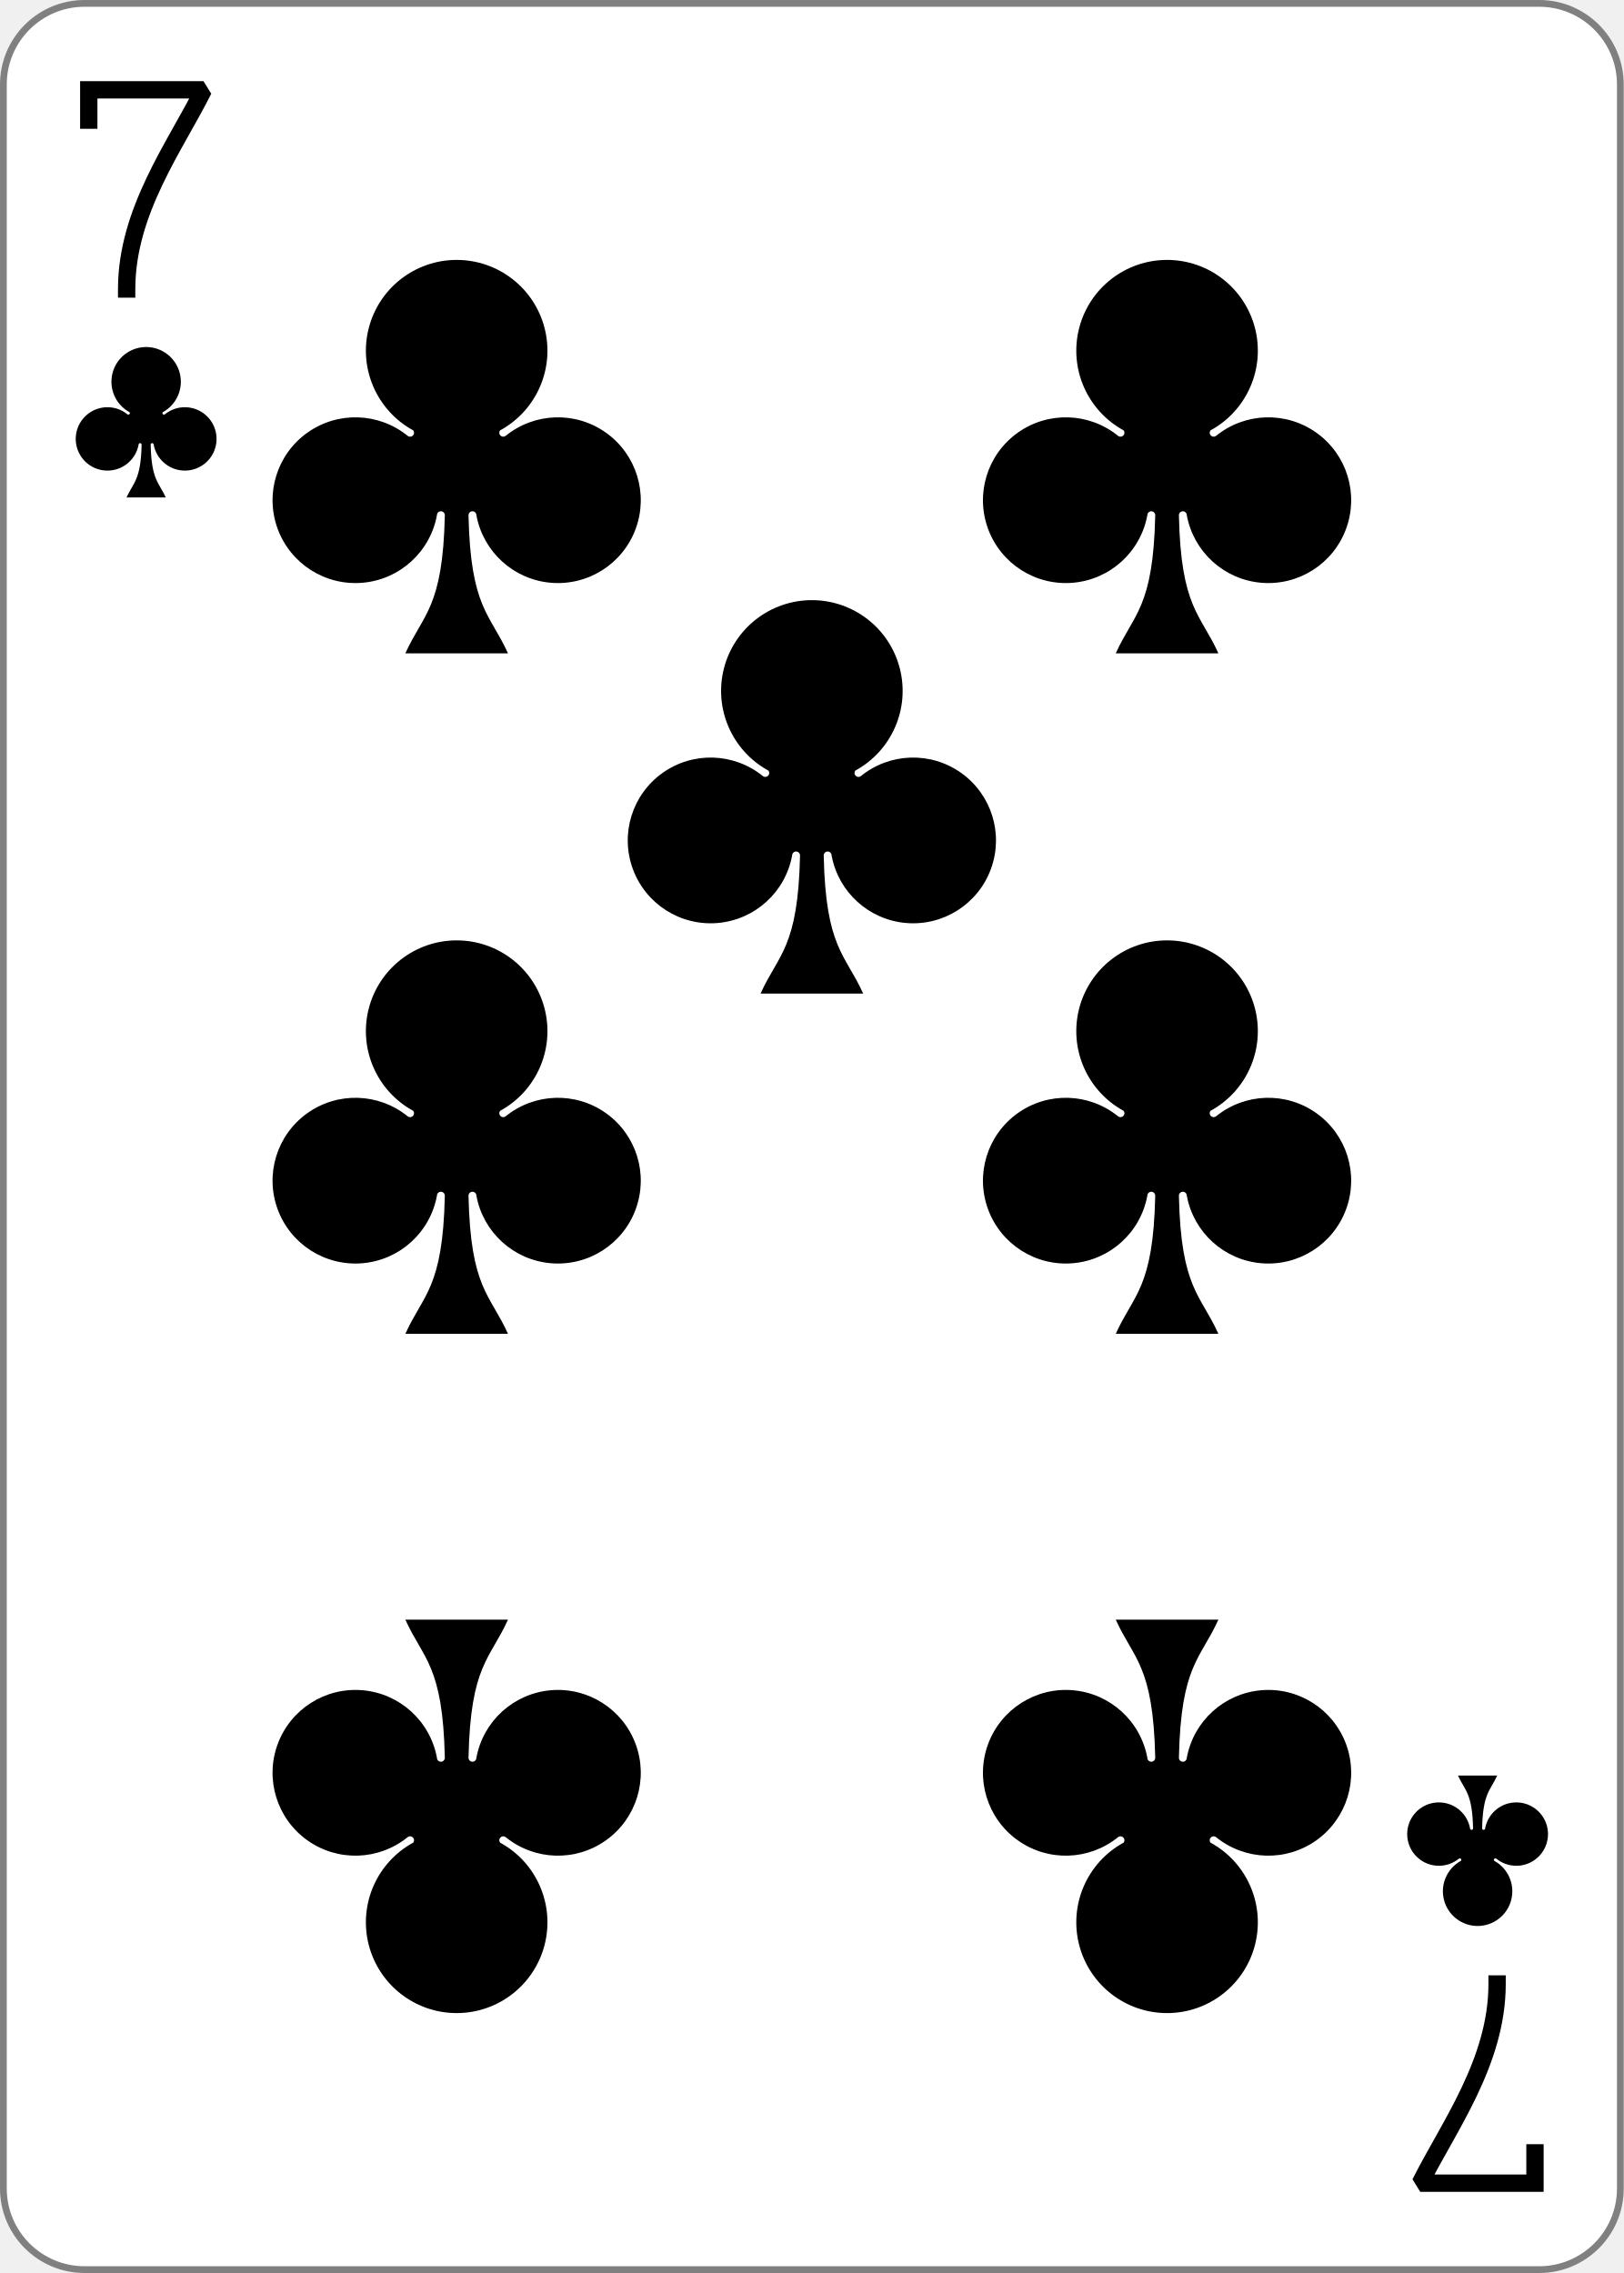
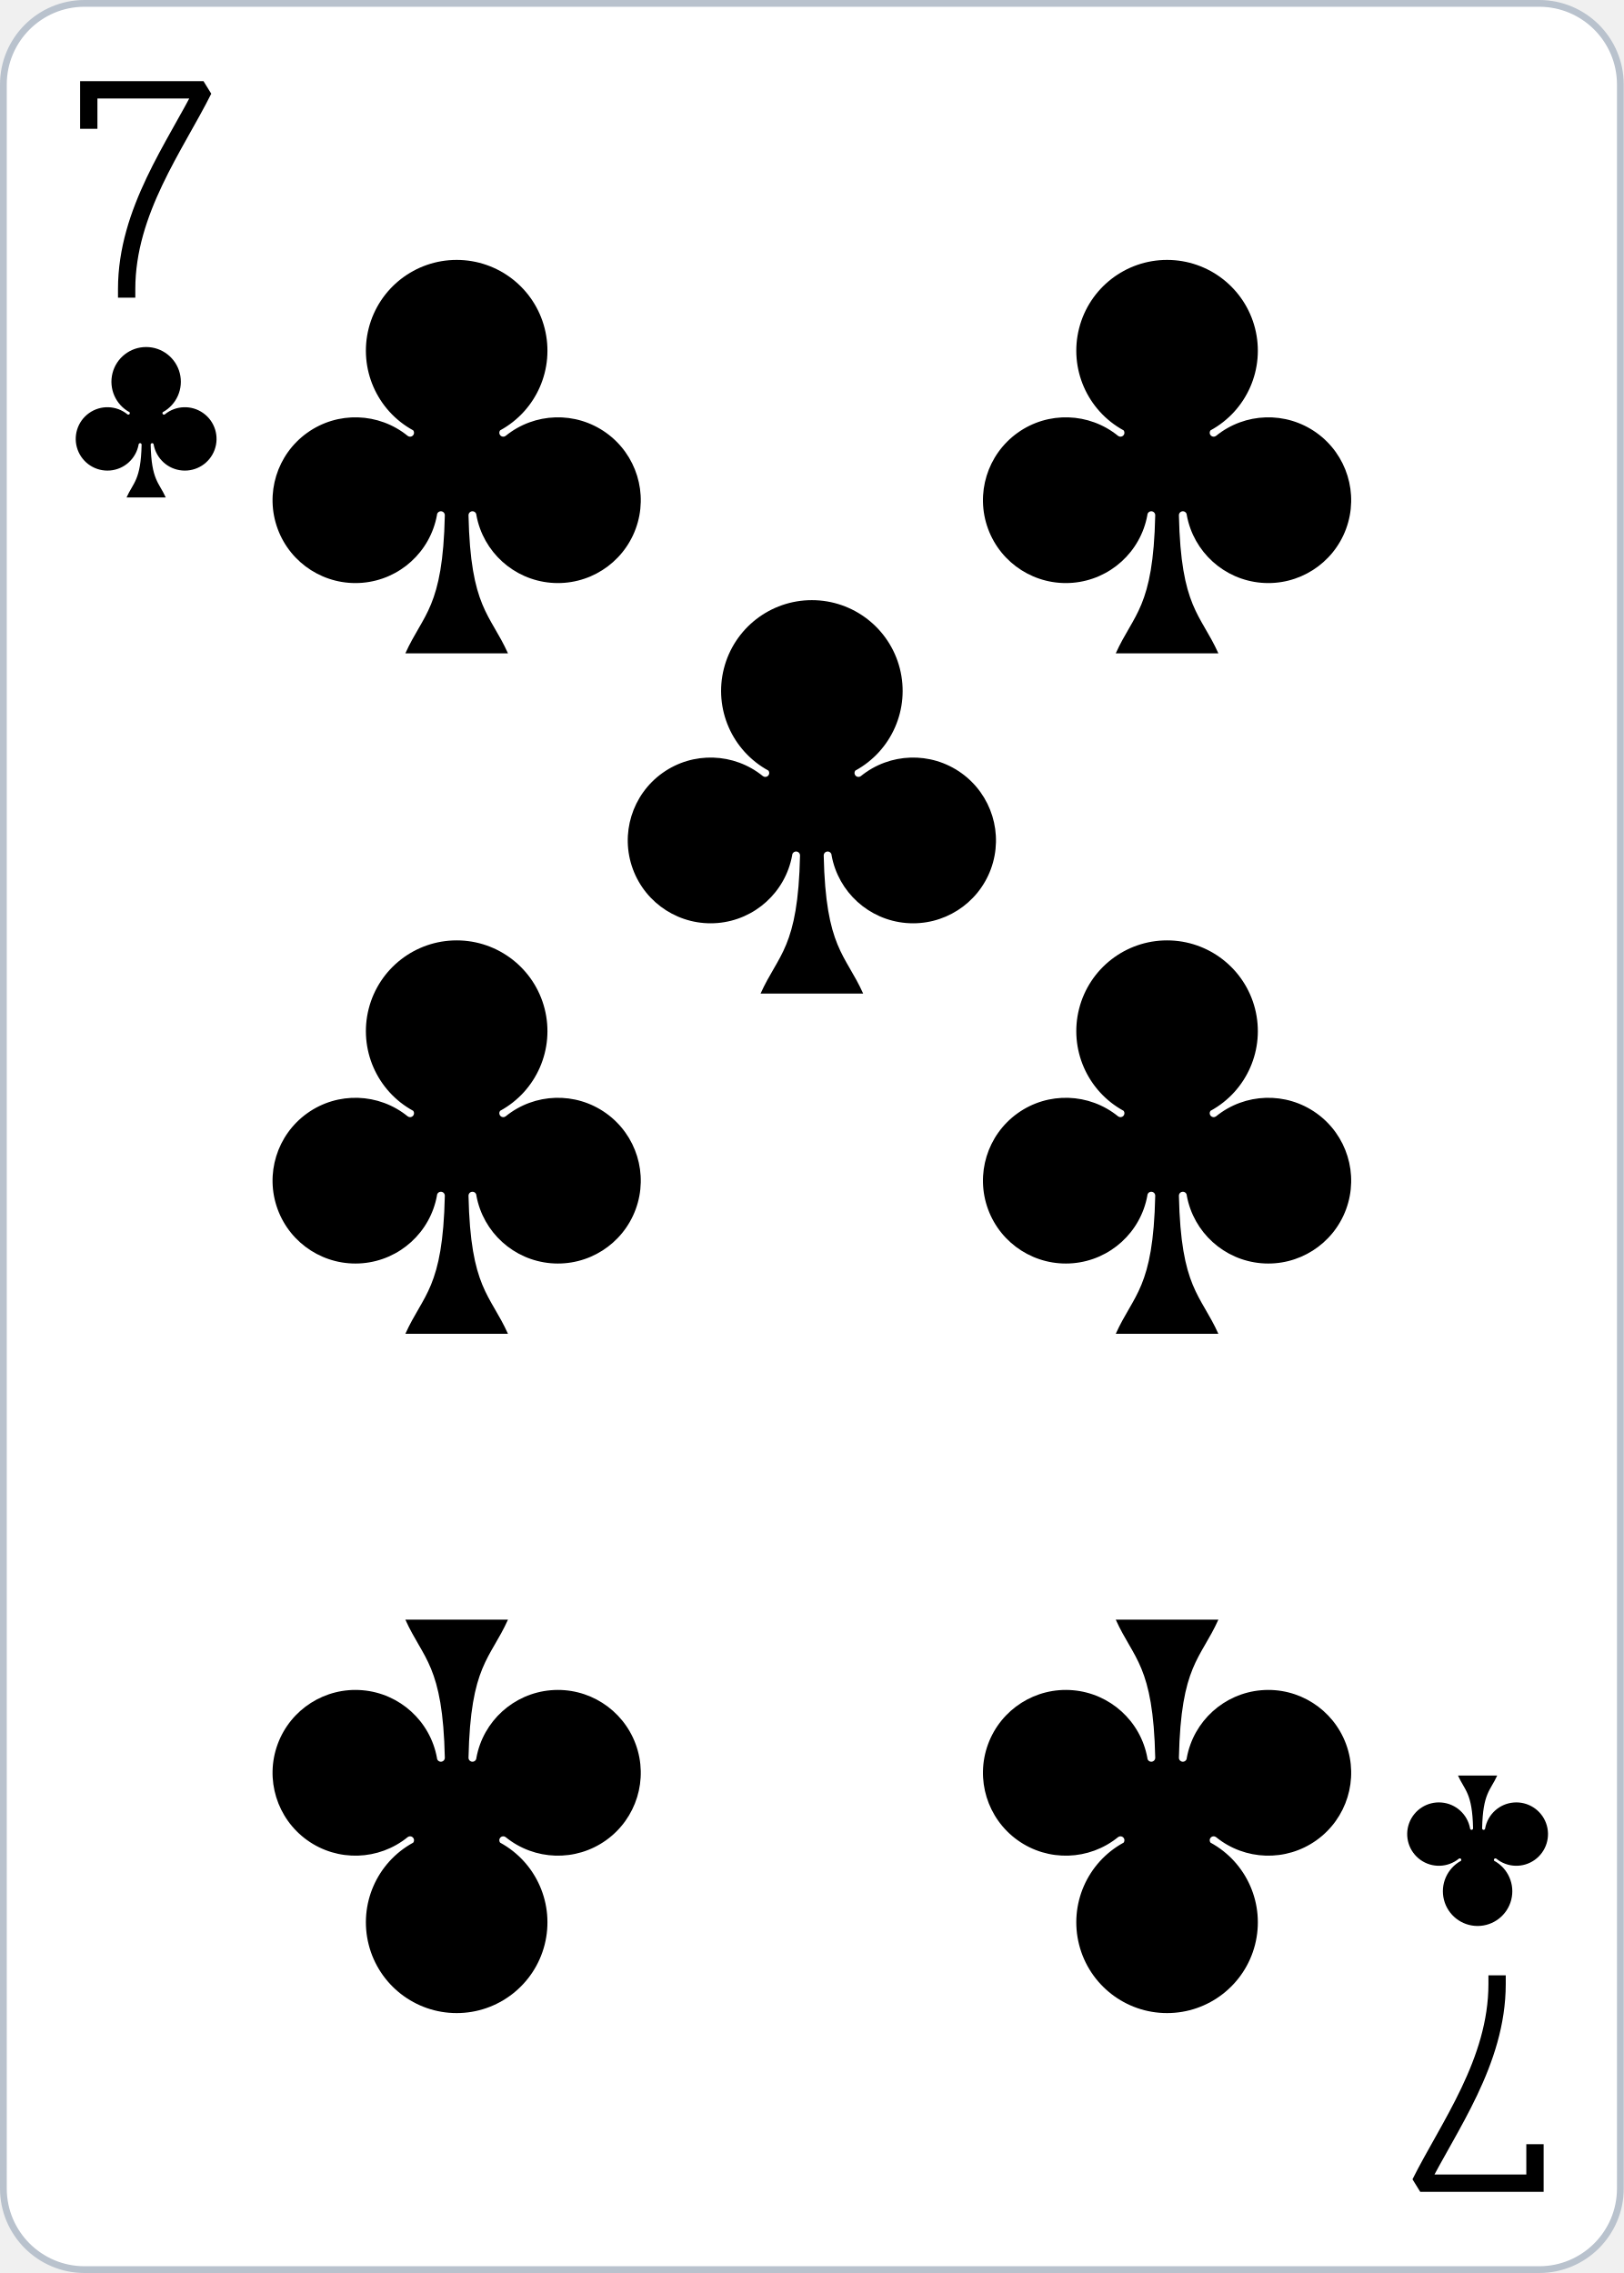
<svg xmlns="http://www.w3.org/2000/svg" xmlns:xlink="http://www.w3.org/1999/xlink" width="2.5in" height="3.5in" viewBox="-120 -168 240 336" preserveAspectRatio="none" class="card" face="7C">
  <symbol id="C7" viewBox="-500 -500 1000 1000" preserveAspectRatio="xMinYMid">
    <path d="M-265 -320L-265 -460L265 -460C135 -200 -90 100 -90 460" stroke="black" stroke-width="80" stroke-linecap="square" stroke-miterlimit="1.5" fill="none" />
  </symbol>
  <symbol id="C" viewBox="-600 -600 1200 1200" preserveAspectRatio="xMinYMid">
    <path d="M30 150C35 385 85 400 130 500L-130 500C-85 400 -35 385 -30 150A10 10 0 0 0 -50 150A210 210 0 1 1 -124 -51A10 10 0 0 0 -110 -65A230 230 0 1 1 110 -65A10 10 0 0 0 124 -51A210 210 0 1 1 50 150A10 10 0 0 0 30 150Z" fill="black" />
  </symbol>
-   <rect width="239" height="335" x="-119.5" y="-167.5" rx="12" ry="12" fill="white" stroke="gray" />
+   <rect width="239" height="335" x="-119.5" y="-167.5" rx="12" ry="12" fill="white" stroke="#B9C2CD" />
  <use xlink:href="#C" height="70" width="70" x="-87.501" y="-35" />
  <use xlink:href="#C" height="70" width="70" x="17.501" y="-35" />
  <use xlink:href="#C" height="70" width="70" x="-35" y="-85.294" />
  <use xlink:href="#C7" height="32" width="32" x="-114.4" y="-156" />
  <use xlink:href="#C" height="26.769" width="26.769" x="-111.784" y="-119" />
  <use xlink:href="#C" height="70" width="70" x="-87.501" y="-135.588" />
  <use xlink:href="#C" height="70" width="70" x="17.501" y="-135.588" />
  <g transform="rotate(180)">
    <use xlink:href="#C7" height="32" width="32" x="-114.4" y="-156" />
    <use xlink:href="#C" height="26.769" width="26.769" x="-111.784" y="-119" />
    <use xlink:href="#C" height="70" width="70" x="-87.501" y="-135.588" />
    <use xlink:href="#C" height="70" width="70" x="17.501" y="-135.588" />
  </g>
</svg>
